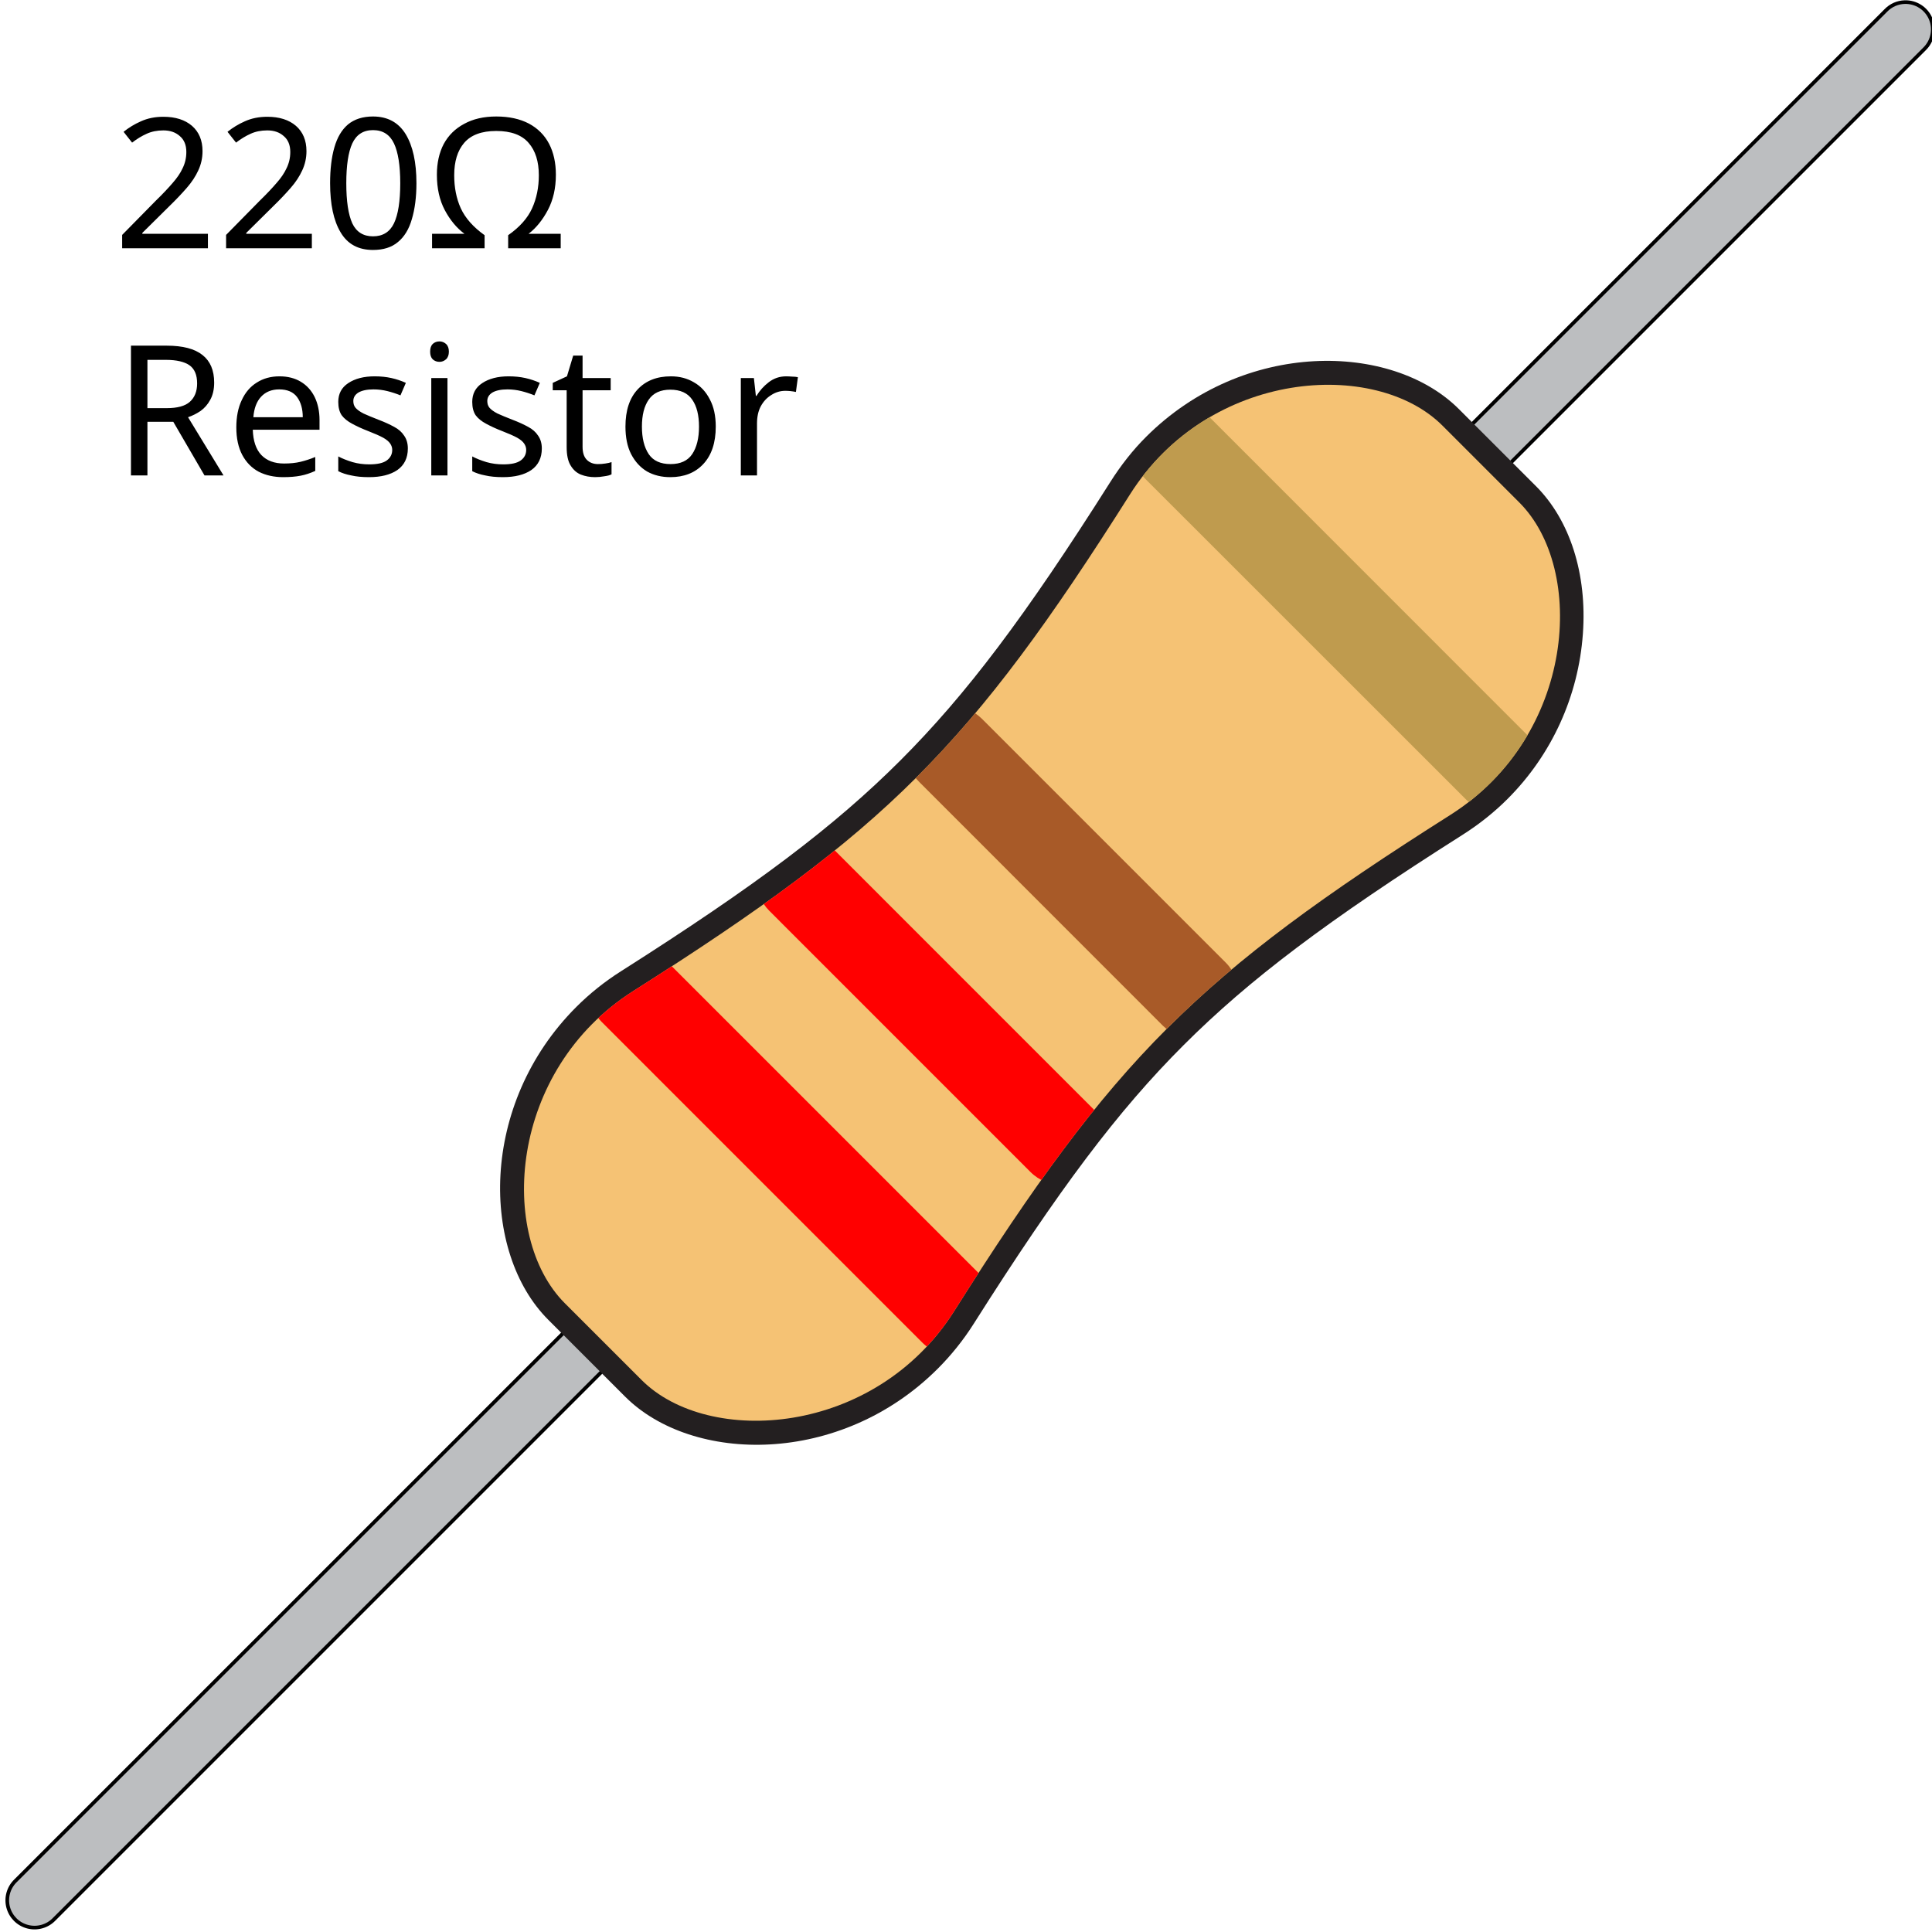
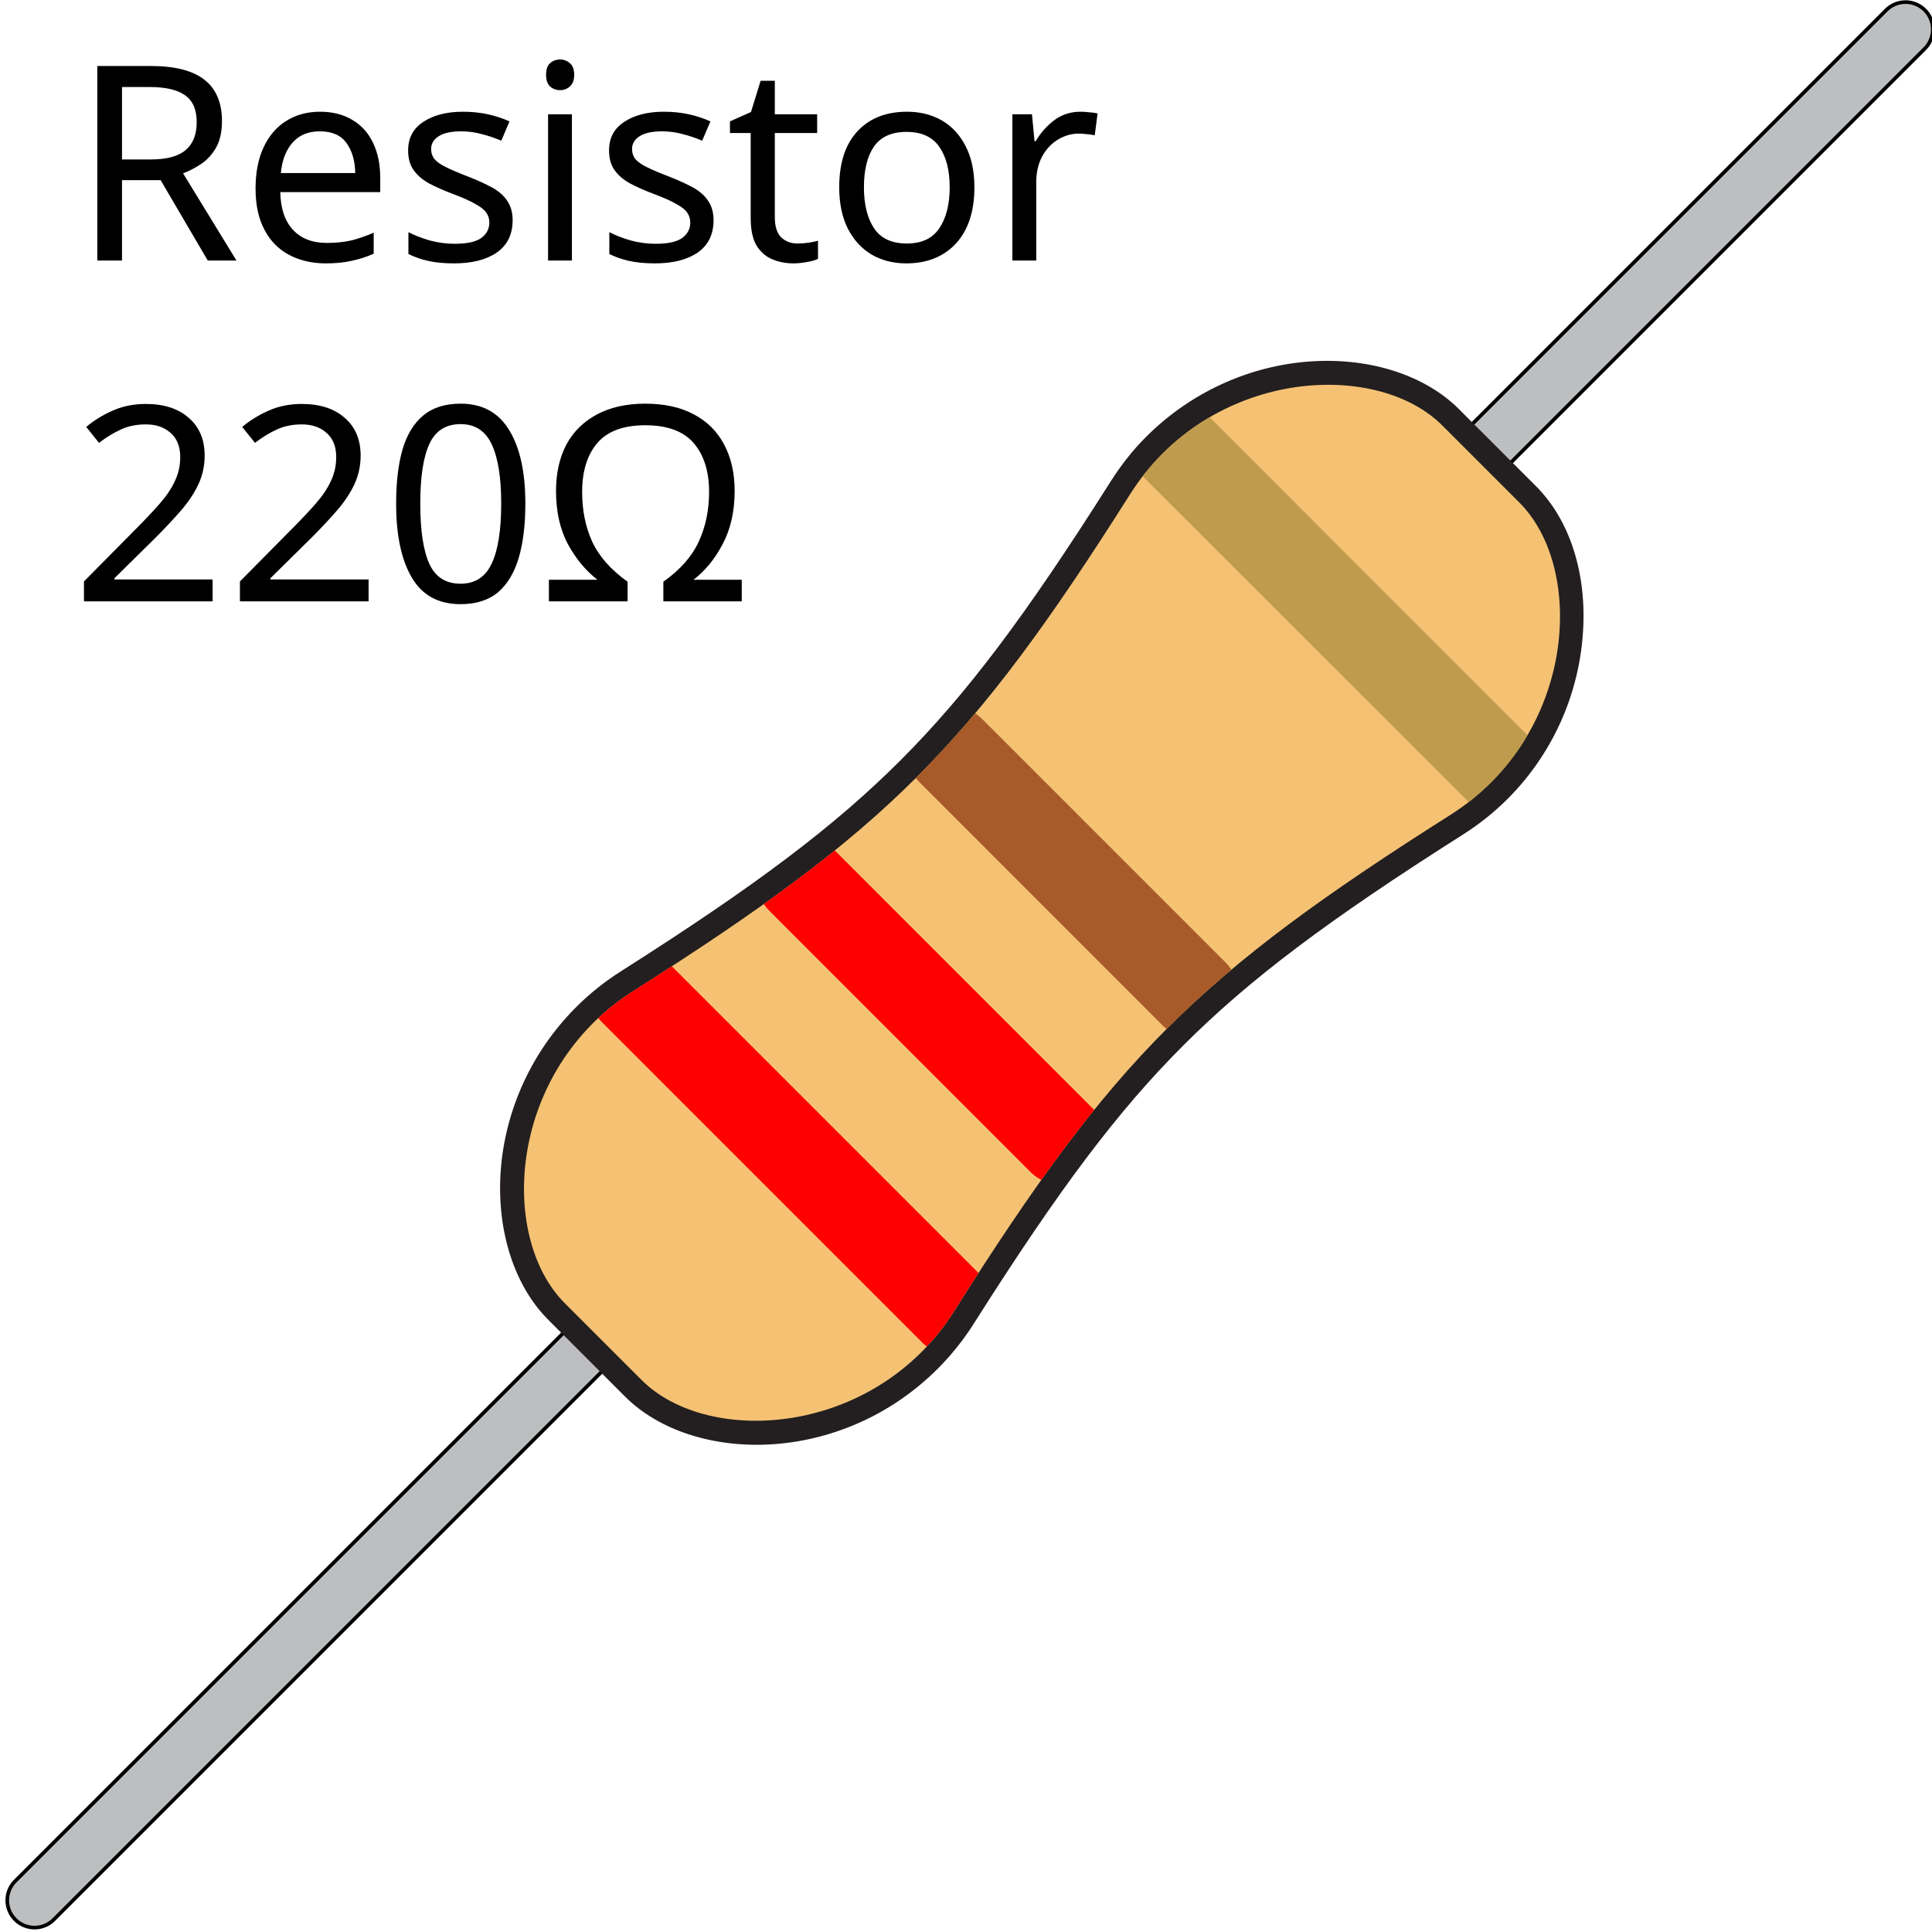
<svg xmlns="http://www.w3.org/2000/svg" width="30mm" height="30mm" viewBox="0 0 106.299 106.299" id="svg53981" version="1.1">
  <defs id="defs53983">
    <clipPath clipPathUnits="userSpaceOnUse" id="clipPath3016">
      <path d="m 77.297,443.169 c -7.041,-11.131 -10.723,-14.787 -21.852,-21.852 l 0,0 c -5.511,-3.49 -5.972,-10.8 -3.023,-13.749 l 0,0 3.379,-3.38 c 2.941,-2.943 10.265,-2.482 13.754,3.026 l 0,0 c 7.033,11.138 10.719,14.8 21.847,21.849 l 0,0 c 5.506,3.497 5.979,10.807 3.031,13.752 l 0,0 -3.382,3.383 c -1.162,1.164 -3.006,1.796 -5.027,1.796 l 0,0 c -3.099,0 -6.613,-1.486 -8.727,-4.825" id="path3018" />
    </clipPath>
  </defs>
  <g id="layer1" transform="translate(-338.236,-344.1417)">
    <path style="color:#000000;font-style:normal;font-variant:normal;font-weight:normal;font-stretch:normal;font-size:medium;line-height:normal;font-family:sans-serif;text-indent:0;text-align:start;text-decoration:none;text-decoration-line:none;text-decoration-style:solid;text-decoration-color:#000000;letter-spacing:normal;word-spacing:normal;text-transform:none;direction:ltr;block-progression:tb;writing-mode:lr-tb;baseline-shift:baseline;text-anchor:start;white-space:normal;clip-rule:nonzero;display:inline;overflow:visible;visibility:visible;opacity:1;isolation:auto;mix-blend-mode:normal;color-interpolation:sRGB;color-interpolation-filters:linearRGB;solid-color:#000000;solid-opacity:1;fill:#bcbec0;fill-opacity:1;fill-rule:evenodd;stroke:#000000;stroke-width:0.2;stroke-linecap:round;stroke-linejoin:miter;stroke-miterlimit:4;stroke-dasharray:none;stroke-dashoffset:0;stroke-opacity:1;color-rendering:auto;image-rendering:auto;shape-rendering:auto;text-rendering:auto;enable-background:accumulate" d="m 443.031,344.258 a 1.5,1.5 0 0 0 -1.031,0.455 l -102.906,102.906 a 1.5,1.5 0 1 0 2.121,2.121 l 102.908,-102.906 a 1.5,1.5 0 0 0 -1.092,-2.576 z" id="path10397" />
    <g id="g3004" transform="matrix(1.25,0,0,-1.25,421.1907,388.0903)">
      <path d="m 0,0 c -0.586,-0.588 -1.25,-1.117 -1.971,-1.576 -5.963,-3.781 -9.408,-6.381 -12.295,-9.268 -2.89,-2.886 -5.478,-6.326 -9.238,-12.263 -0.455,-0.719 -0.992,-1.387 -1.582,-1.977 -4.293,-4.293 -10.805,-4.189 -13.764,-1.23 l -3.382,3.382 c -2.959,2.959 -3.061,9.475 1.236,13.77 0.59,0.59 1.252,1.119 1.971,1.574 5.943,3.774 9.388,6.373 12.289,9.272 2.91,2.91 5.504,6.349 9.242,12.257 0.469,0.741 0.996,1.411 1.576,1.989 4.291,4.289 10.809,4.183 13.772,1.22 l 3.38,-3.38 c 1.506,-1.5 2.264,-3.874 2.075,-6.506 -0.196,-2.746 -1.37,-5.325 -3.309,-7.264" style="fill:#231f20;fill-opacity:1;fill-rule:evenodd;stroke:none" id="path3006" />
    </g>
    <g id="g3008" transform="matrix(1.25,0,0,-1.25,400.4071,371.3447)">
      <path d="m 0,0 c -7.041,-11.131 -10.723,-14.787 -21.852,-21.852 -5.511,-3.49 -5.972,-10.8 -3.023,-13.75 l 3.379,-3.378 c 2.941,-2.944 10.266,-2.483 13.754,3.025 7.033,11.139 10.719,14.801 21.847,21.85 5.506,3.496 5.979,10.806 3.032,13.751 l -3.383,3.383 c -2.945,2.948 -10.262,2.487 -13.754,-3.029" style="fill:#f5c274;fill-opacity:1;fill-rule:evenodd;stroke:none" id="path3010" />
    </g>
    <g clip-path="url(#clipPath3016)" id="g3014" transform="matrix(1.25,0,0,-1.25,303.786,925.3059)">
      <g transform="translate(70.9297,405.833)" id="g3020" style="fill:#ff0000;fill-opacity:1">
        <path id="path3022" style="fill:#ff0000;fill-opacity:1;fill-rule:nonzero;stroke:none" d="m 0,0 c -0.764,-0.764 -2.008,-0.762 -2.77,0 l -14.099,14.1 c -0.758,0.763 -0.762,2.004 0.002,2.767 0.762,0.768 2,0.768 2.767,0 l 14.1,-14.099 c 0.764,-0.764 0.764,-2 0,-2.768" />
      </g>
      <g transform="translate(75.6855,413.3447)" id="g3024" style="fill:#ff0000;fill-opacity:1">
        <path id="path3026" style="fill:#ff0000;fill-opacity:1;fill-rule:nonzero;stroke:none" d="m 0,0 c -0.764,-0.764 -2.004,-0.762 -2.768,0 l -11.498,11.5 c -0.761,0.762 -0.765,2.002 -0.002,2.764 0.766,0.767 2.006,0.763 2.772,0.004 l 11.496,-11.498 c 0.764,-0.762 0.768,-2.002 0,-2.77" />
      </g>
      <g transform="translate(81.5137,419.7842)" id="g3028">
        <path id="path3030" style="fill:#a85a28;fill-opacity:1;fill-rule:nonzero;stroke:none" d="m 0,0 c -0.766,-0.766 -2.002,-0.76 -2.768,0 l -10.734,10.738 c -0.764,0.766 -0.766,1.998 0,2.766 0.764,0.766 2.004,0.764 2.772,0.002 l 10.732,-10.733 c 0.764,-0.769 0.764,-2.007 -0.002,-2.773" />
      </g>
      <g transform="translate(94.8457,429.7471)" id="g3032" style="fill:#bf9b4e;fill-opacity:1">
        <path id="path3034" style="fill:#bf9b4e;fill-opacity:1;fill-rule:nonzero;stroke:none" d="m 0,0 c -0.766,-0.766 -2.004,-0.766 -2.766,0.004 l -14.103,14.098 c -0.76,0.761 -0.766,2.002 -0.002,2.769 0.766,0.764 2.008,0.766 2.773,0.002 l 14.098,-14.103 c 0.768,-0.762 0.768,-2 0,-2.77" />
      </g>
    </g>
-     <text xml:space="preserve" style="font-style:normal;font-variant:normal;font-weight:normal;font-stretch:normal;font-size:25px;line-height:125%;font-family:sans-serif;-inkscape-font-specification:'sans-serif, Normal';text-align:start;letter-spacing:0px;word-spacing:0px;writing-mode:lr-tb;text-anchor:start;fill:#000000;fill-opacity:1;stroke:none;stroke-width:1px;stroke-linecap:butt;stroke-linejoin:miter;stroke-opacity:1" x="344.474" y="357.799" id="text10372">
-       <tspan id="tspan10374" x="344.474" y="357.799" style="font-size:10px">220Ω</tspan>
-       <tspan x="344.474" y="370.299" id="tspan10376" style="font-size:10px">Resistor</tspan>
+     <text xml:space="preserve" style="font-style:normal;font-variant:normal;font-weight:normal;font-stretch:normal;font-size:25px;line-height:125%;font-family:sans-serif;-inkscape-font-specification:'sans-serif, Normal';text-align:start;letter-spacing:0px;word-spacing:0px;writing-mode:lr-tb;text-anchor:start;fill:#000000;fill-opacity:1;stroke:none;stroke-width:1px;stroke-linecap:butt;stroke-linejoin:miter;stroke-opacity:1" x="342.137" y="358.478" id="text10372">
+       <tspan x="342.137" y="358.478" id="tspan10376" style="font-size:15px">Resistor</tspan>
+       <tspan x="342.137" y="377.228" style="font-size:15px" id="tspan17448">220Ω</tspan>
    </text>
  </g>
</svg>
